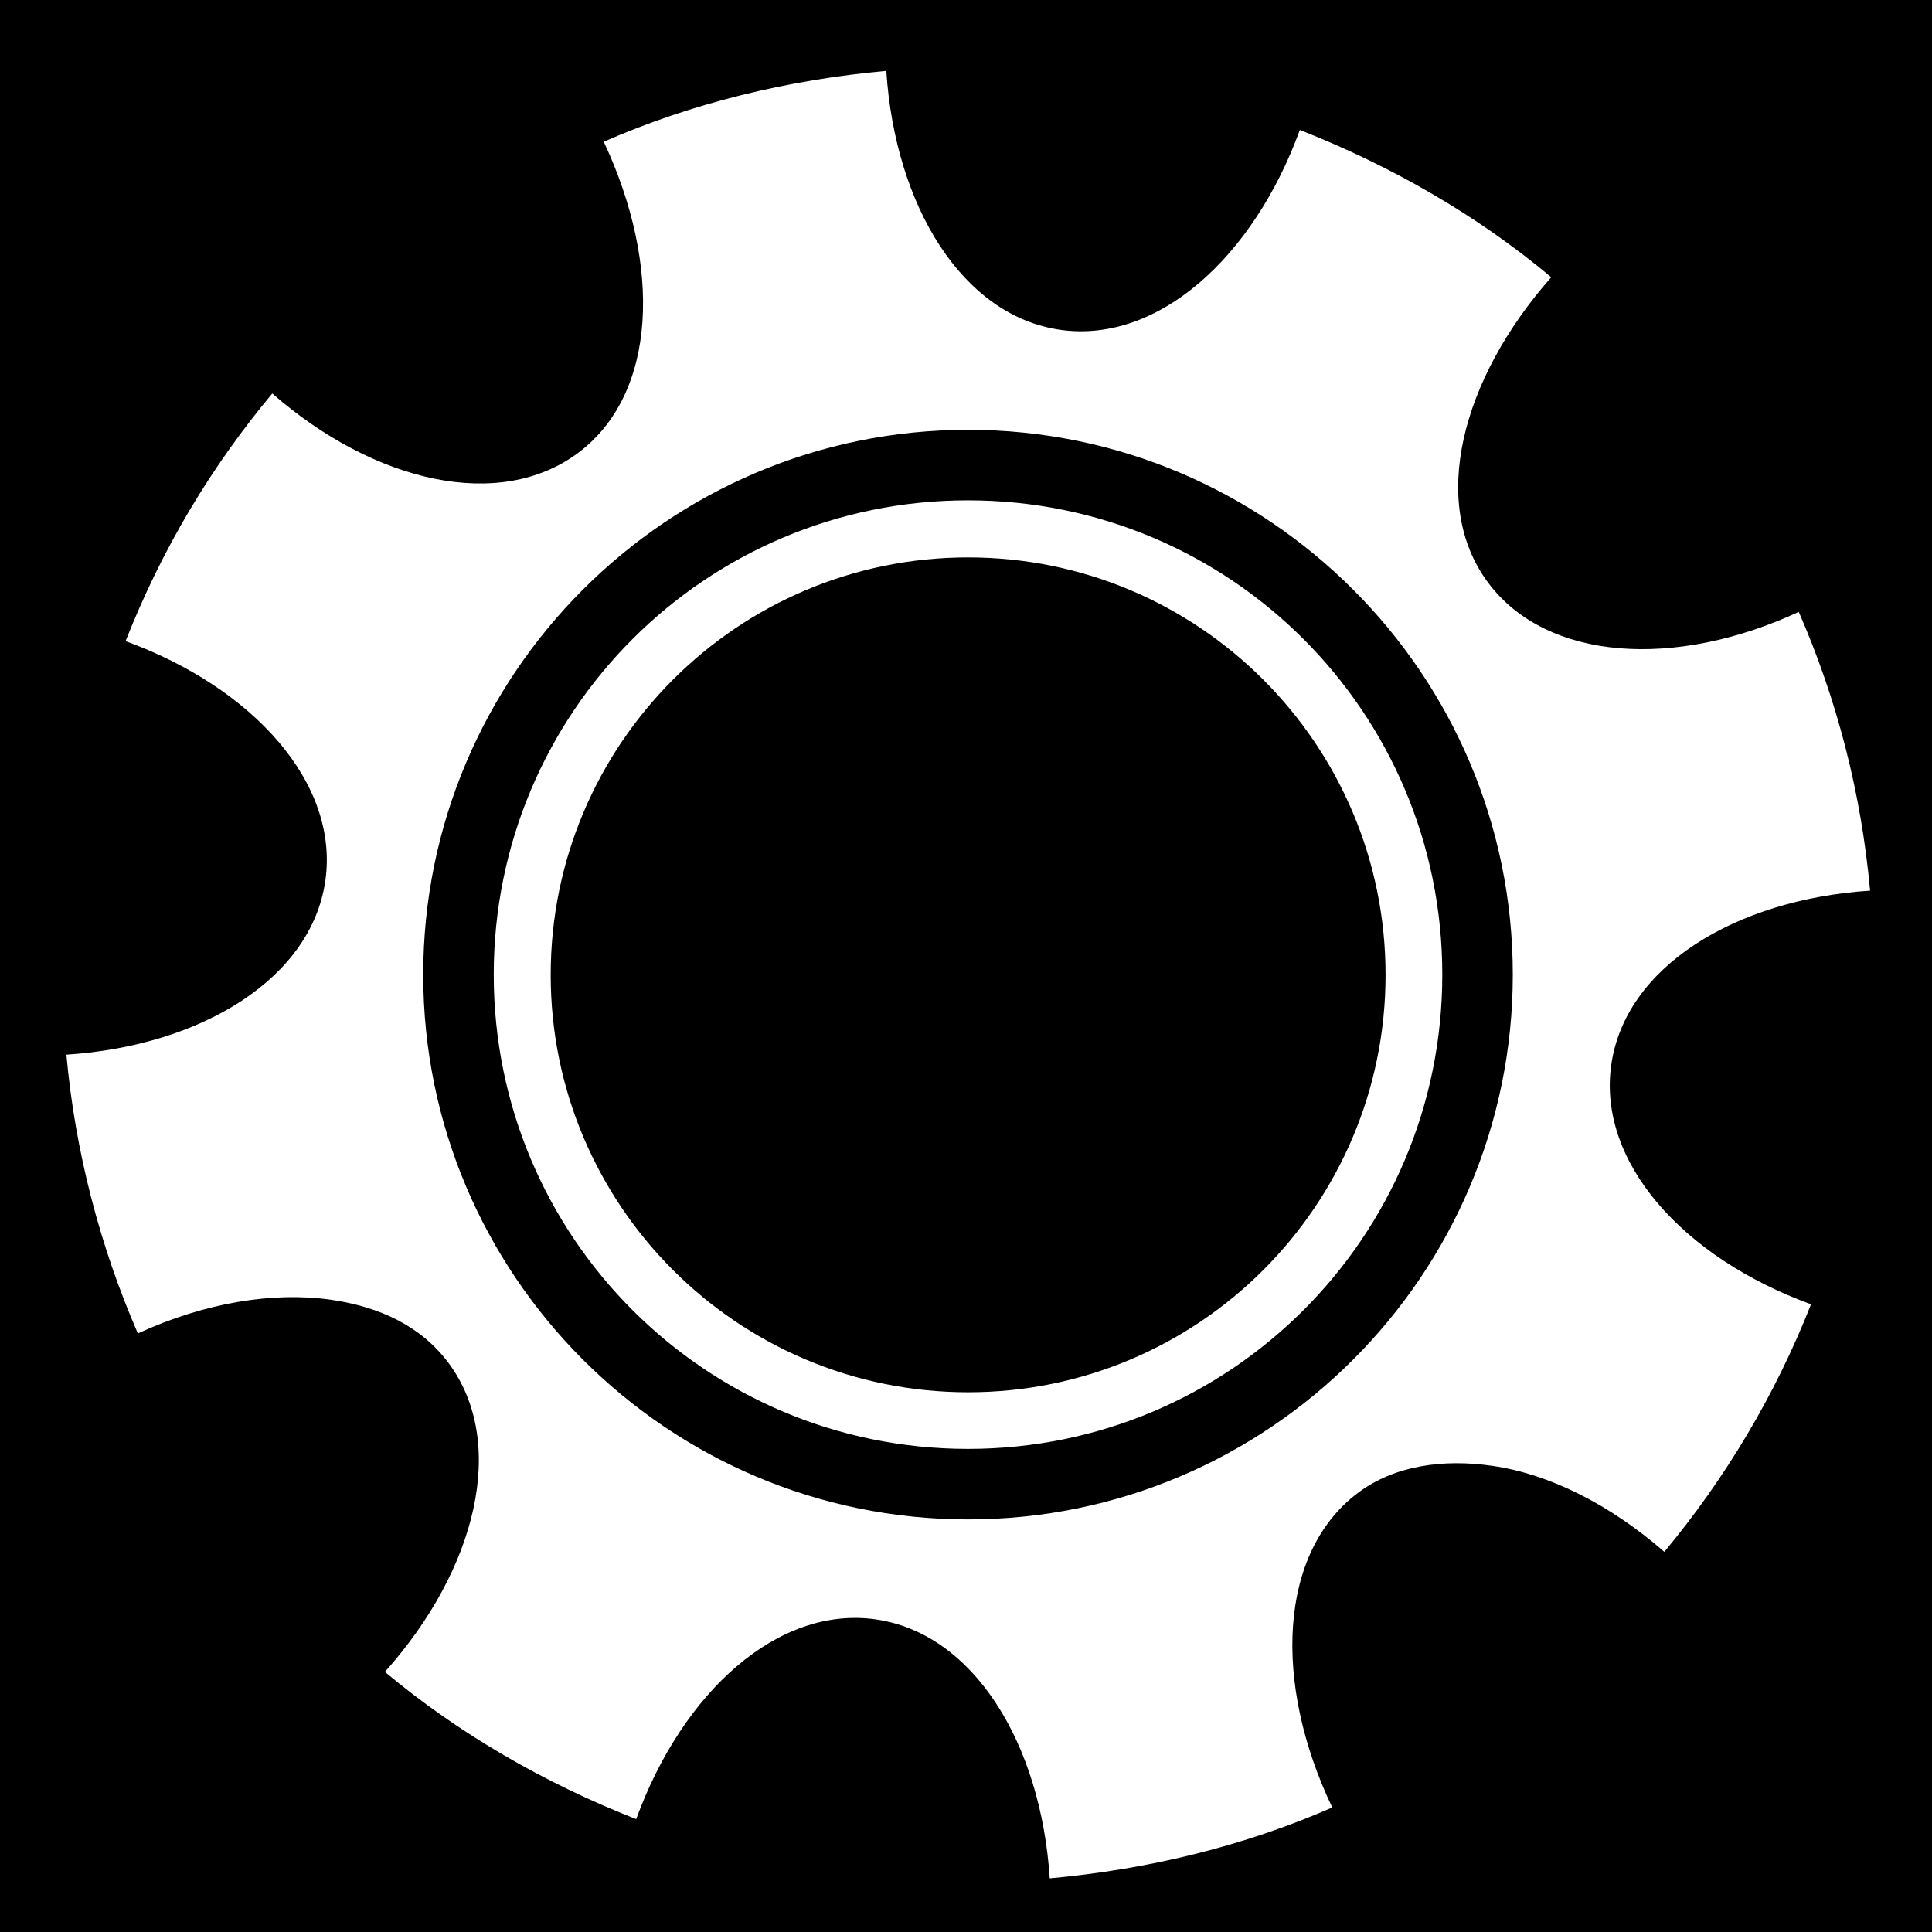
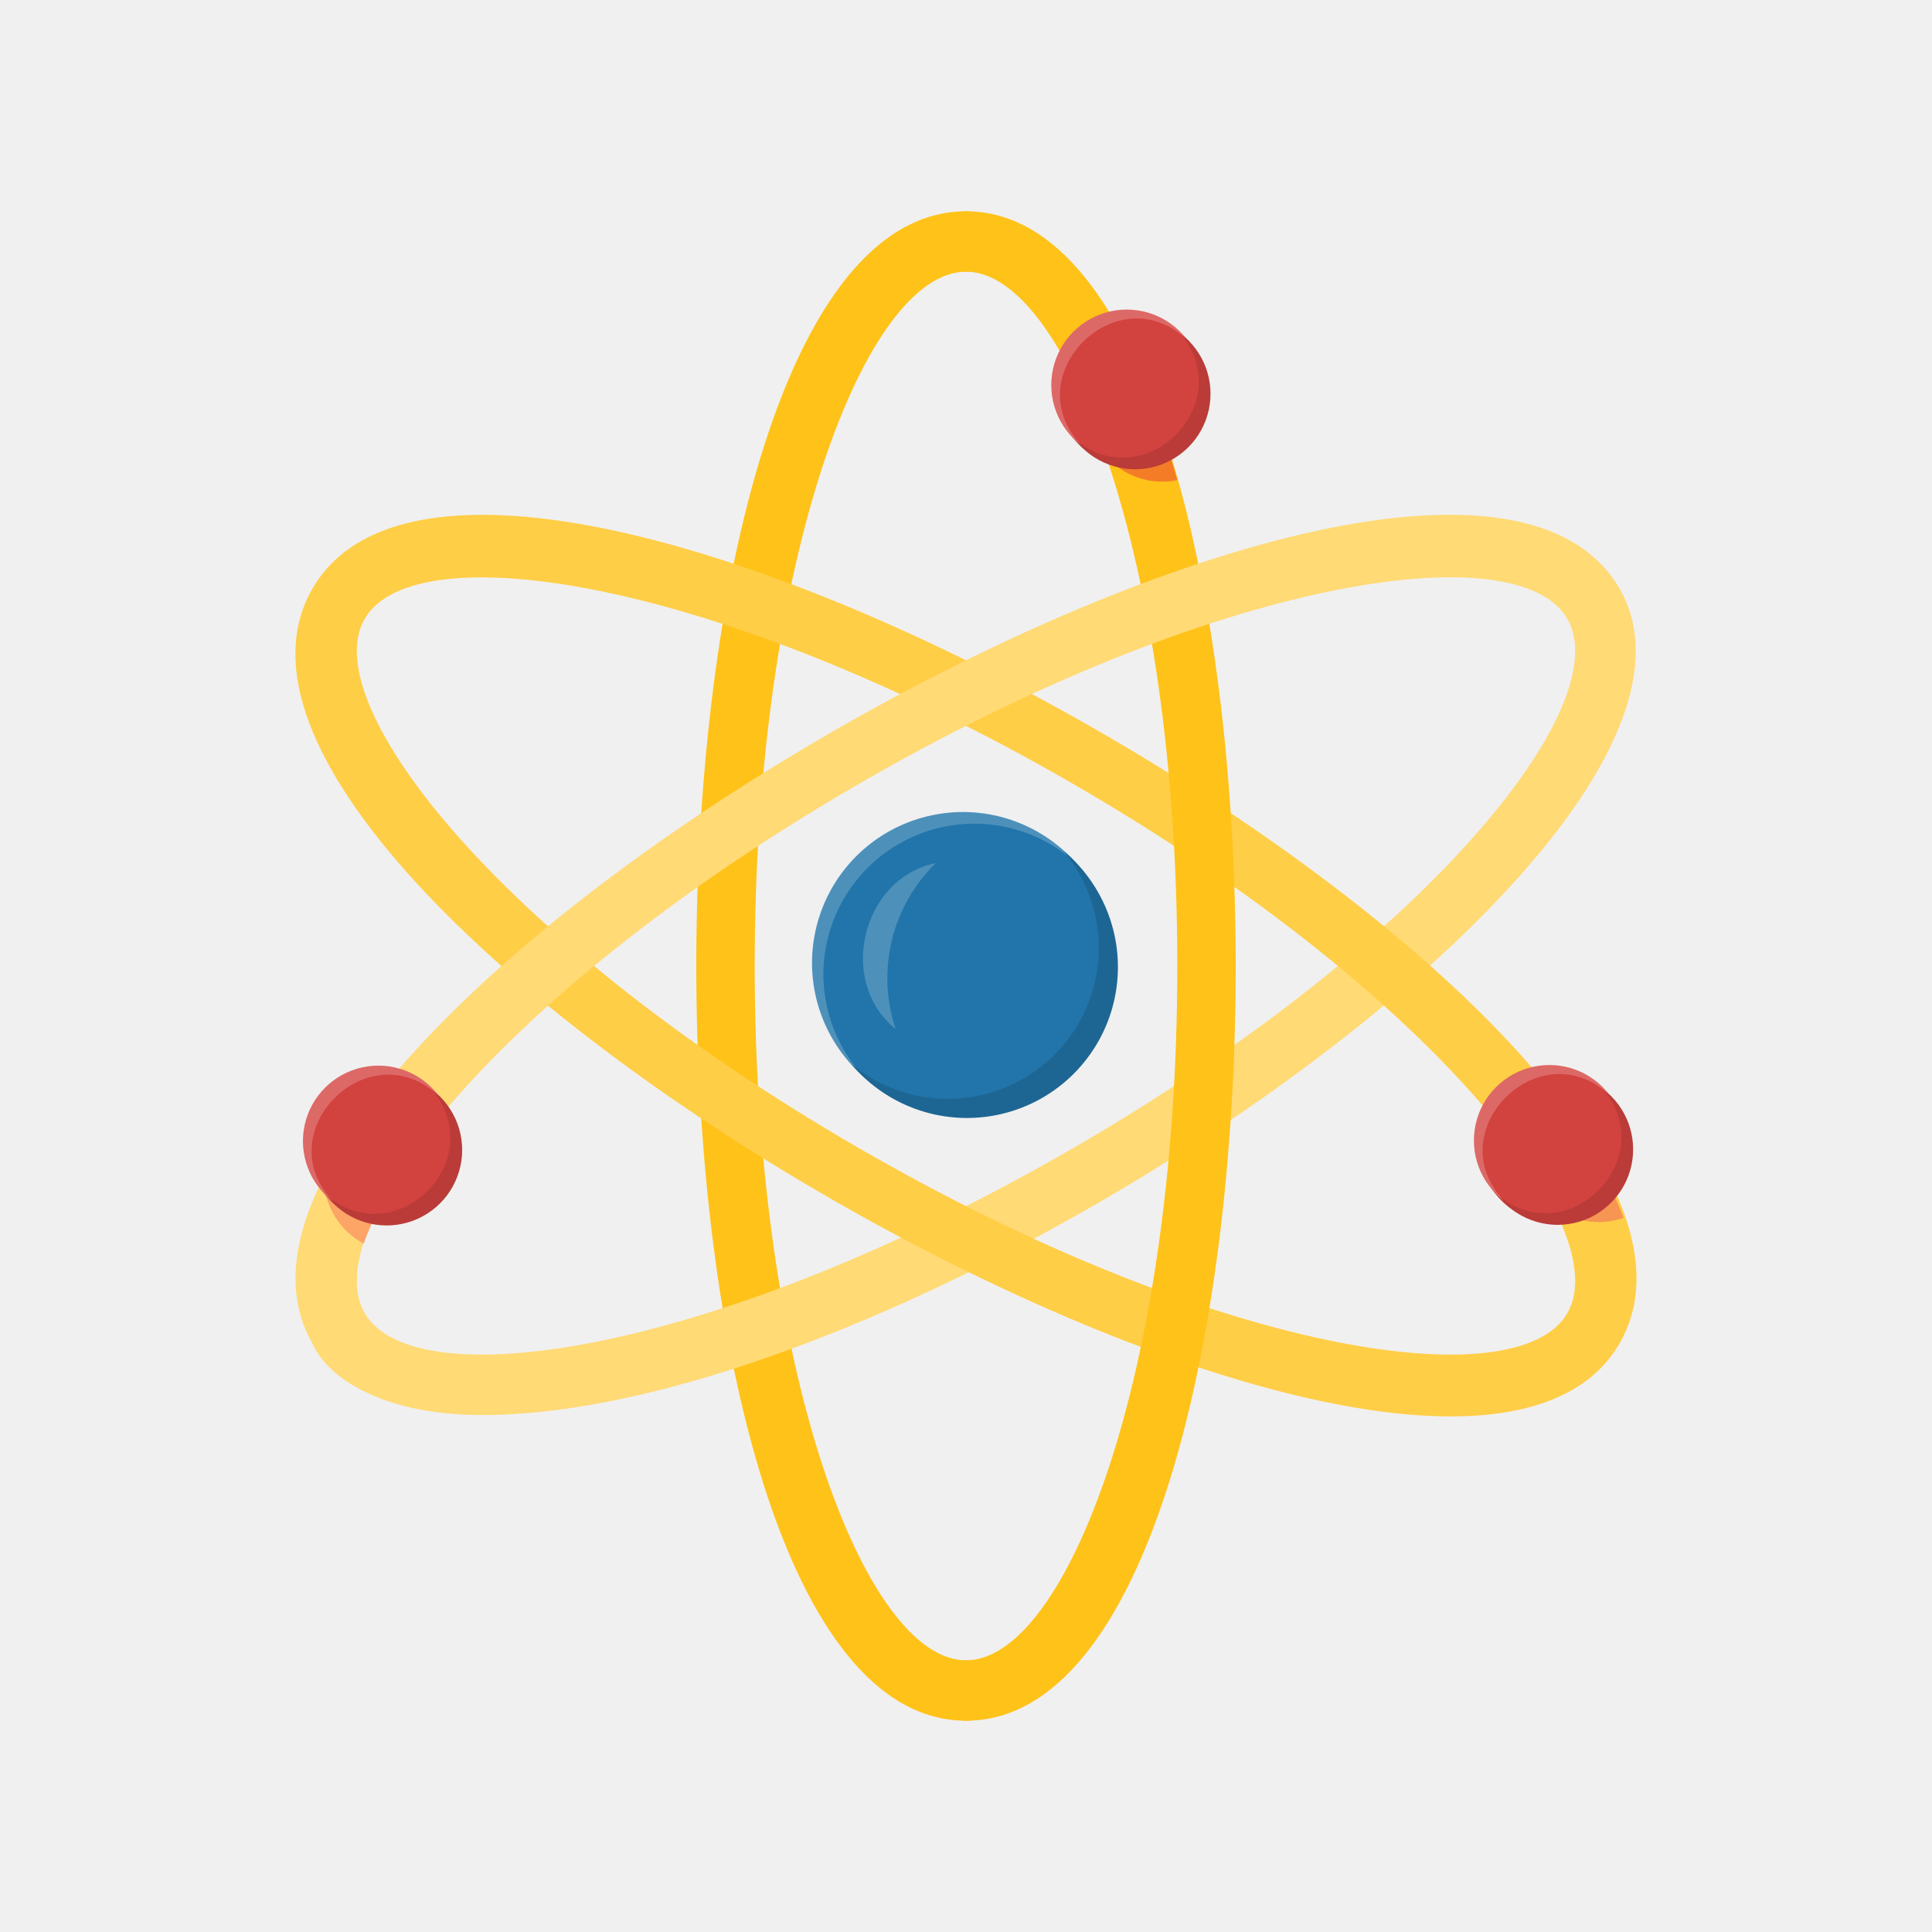
- <svg xmlns="http://www.w3.org/2000/svg" viewBox="0 0 512 512" style="height: 512px; width: 512px;">
-   <path d="M0 0h512v512H0z" fill="#000" fill-opacity="1" />
-   <g class="" transform="translate(0,0)" style="touch-action: none;">
-     <path d="M234.875 18.78c-26.087 2.367-51.557 8.56-74.875 18.782 15.37 32.763 14.222 66.706-6.72 82.407-20.835 15.617-54.055 7.965-81.124-15.69-16.246 19.452-29.336 41.36-38.875 65.626 33.83 12.333 56.635 37.665 52.94 63.5-3.698 25.835-32.697 43.74-68.626 46.094 2.338 25.796 8.91 50.778 18.937 73.875 17.81-8.182 35.793-11.09 51.095-8.938 13.032 1.87 23.927 7.015 31.156 16.657 15.817 21.097 7.603 54.713-16.78 81.97 19.516 16.35 42.216 29.444 66.594 39.03 12.33-33.828 37.655-56.634 63.5-52.938 25.844 3.697 43.74 32.696 46.094 68.625 26.087-2.365 51.557-8.555 74.875-18.78-15.766-32.997-14.26-67.588 6.843-83.406 9.64-7.23 22.568-9.022 35.594-7.125 15.112 2.16 31.19 10.25 45.563 22.78 16.088-19.345 29.4-41.51 38.875-65.594-33.83-12.332-56.635-37.653-52.938-63.5 3.697-25.846 32.665-43.772 68.594-46.125-2.36-25.944-8.774-50.663-18.906-73.874-32.612 15.117-66.66 13.145-82.282-7.687-15.696-20.944-7.252-53.86 16.688-81-19.52-16.352-42.248-29.447-66.625-39.032-12.332 33.828-37.657 56.66-63.5 52.968-25.846-3.693-43.744-32.696-46.095-68.625zm21.656 95.126c79.626 0 144.376 64.752 144.376 144.375 0 79.626-64.75 144.376-144.375 144.376-79.624 0-144.374-64.75-144.374-144.375 0-79.624 64.75-144.374 144.375-144.374zm0 18.688c-69.524 0-125.686 56.162-125.686 125.687 0 69.526 56.162 125.69 125.687 125.69 69.526 0 125.69-56.164 125.69-125.69 0-69.522-56.164-125.686-125.69-125.686zm.033 15.125c61.094 0 110.625 49.53 110.625 110.624 0 61.095-49.53 110.625-110.625 110.625s-110.625-49.53-110.625-110.626c0-61.095 49.53-110.625 110.625-110.625z" fill="#fff" fill-opacity="1" />
+ <svg xmlns="http://www.w3.org/2000/svg" viewBox="0 0 128 128">
+   <defs>
+     <style>.cls-1{fill:#2175aa;}.cls-2{fill:#4d91bb;}.cls-3{fill:#1d6694;}.cls-4{fill:#ffc219;}.cls-5{fill:#ffda75;}.cls-6{fill:#ffce47;}.cls-7{fill:#f69652;}.cls-8{fill:#f47c27;}.cls-9{fill:#fca566;}.cls-10{fill:#d2423f;}.cls-11{fill:#ba3b38;}.cls-12{fill:#dd6966;}</style>
+   </defs>
+   <g id="_22_Atom" data-name="22 Atom">
+     <circle class="cls-1" cx="64" cy="64" r="10" />
+     <path class="cls-2" d="M59.34,68.18c-3.92-3.18-2.22-10,2.66-11A10.64,10.64,0,0,0,59.34,68.18Z" />
+     <path class="cls-2" d="M54.55,64.55a10,10,0,0,1,16.78-7.33A10,10,0,1,0,57.22,71.33,10,10,0,0,1,54.55,64.55Z" />
+     <path class="cls-3" d="M70.47,56.39A10,10,0,0,1,56.39,70.48,10,10,0,1,0,70.47,56.39Z" />
+     <path class="cls-4" d="M64,114C40.18,114,40.17,14,64,14a2,2,0,0,1,0,4c-6.62,0-14,18.89-14,46s7.38,46,14,46A2,2,0,0,1,64,114Z" />
+     <path class="cls-5" d="M31.93,93.75c-10.14,0-13.27-5.88-10.5-7.49a2,2,0,0,1,2.73.73C27.48,92.73,47.52,89.68,71,76.12S107.15,46.73,103.84,41a2,2,0,0,1,3.46-2C116.82,55.48,60.57,93.75,31.93,93.75Z" />
+     <path class="cls-6" d="M103.84,87c3.31-5.73-9.36-21.57-32.84-35.12S27.47,35.27,24.16,41a2,2,0,0,1-3.46-2c11.91-20.63,98.52,29.36,86.6,50A2,2,0,0,1,103.84,87Z" />
+     <path class="cls-7" d="M107.57,80.68a30,30,0,0,0-4.94-8.39A5,5,0,0,0,101,76a5,5,0,0,0,.1,1,27.54,27.54,0,0,1,1.72,2.84A4.84,4.84,0,0,0,107.57,80.68Z" />
+     <path class="cls-6" d="M20.7,39a2,2,0,0,1,3.46,2C20.85,46.73,33.52,62.57,57,76.12S100.53,92.73,103.84,87a2,2,0,0,1,3.46,2C95.48,109.47,8.74,59.71,20.7,39Z" />
+     <path class="cls-4" d="M64,114a2,2,0,0,1,0-4c6.62,0,14-18.89,14-46S70.62,18,64,18a2,2,0,0,1,0-4C87.82,14,87.83,114,64,114Z" />
+     <path class="cls-8" d="M72,26.89c.44,1,.86,2.13,1.26,3.31A4.94,4.94,0,0,0,78,31.81a50.82,50.82,0,0,0-3.53-9.17A5,5,0,0,0,72,26.89Z" />
+     <path class="cls-5" d="M20.7,89C8.79,68.37,95.38,18.36,107.3,39a2,2,0,0,1-3.46,2C100.53,35.26,80.48,38.32,57,51.88S20.85,81.27,24.16,87A2,2,0,0,1,20.7,89Z" />
+     <path class="cls-9" d="M26.42,73a5,5,0,0,0-1.87.37,33,33,0,0,0-3.09,4.93,5,5,0,0,0,2.63,4.09,27.08,27.08,0,0,1,5.16-8.52A5,5,0,0,0,26.42,73Z" />
+     <path class="cls-10" d="M30.42,76a5,5,0,1,1-5-5A5,5,0,0,1,30.42,76ZM103,71a5,5,0,1,0,5,5A5,5,0,0,0,103,71ZM75,20.9a5,5,0,1,0,5,5A5,5,0,0,0,75,20.9Z" />
+     <path class="cls-11" d="M78.2,22.09c3.91,4.65-2.36,10.92-7,7a5,5,0,1,0,7-7Z" />
+     <path class="cls-11" d="M28.62,72.19c3.91,4.65-2.36,10.92-7,7a5,5,0,1,0,7-7Z" />
+     <path class="cls-11" d="M106.2,72.15c3.91,4.65-2.36,10.92-7,7a5,5,0,1,0,7-7Z" />
+     <path class="cls-12" d="M29.07,72.6a5,5,0,1,0-7,7C17.68,75,24.39,68.25,29.07,72.6Z" />
+     <path class="cls-12" d="M78.65,22.51a5,5,0,1,0-7,7C67.26,24.89,74,18.15,78.65,22.51Z" />
+     <path class="cls-12" d="M106.65,72.56a5,5,0,1,0-7,7C95.26,74.95,102,68.21,106.65,72.56Z" />
  </g>
</svg>
